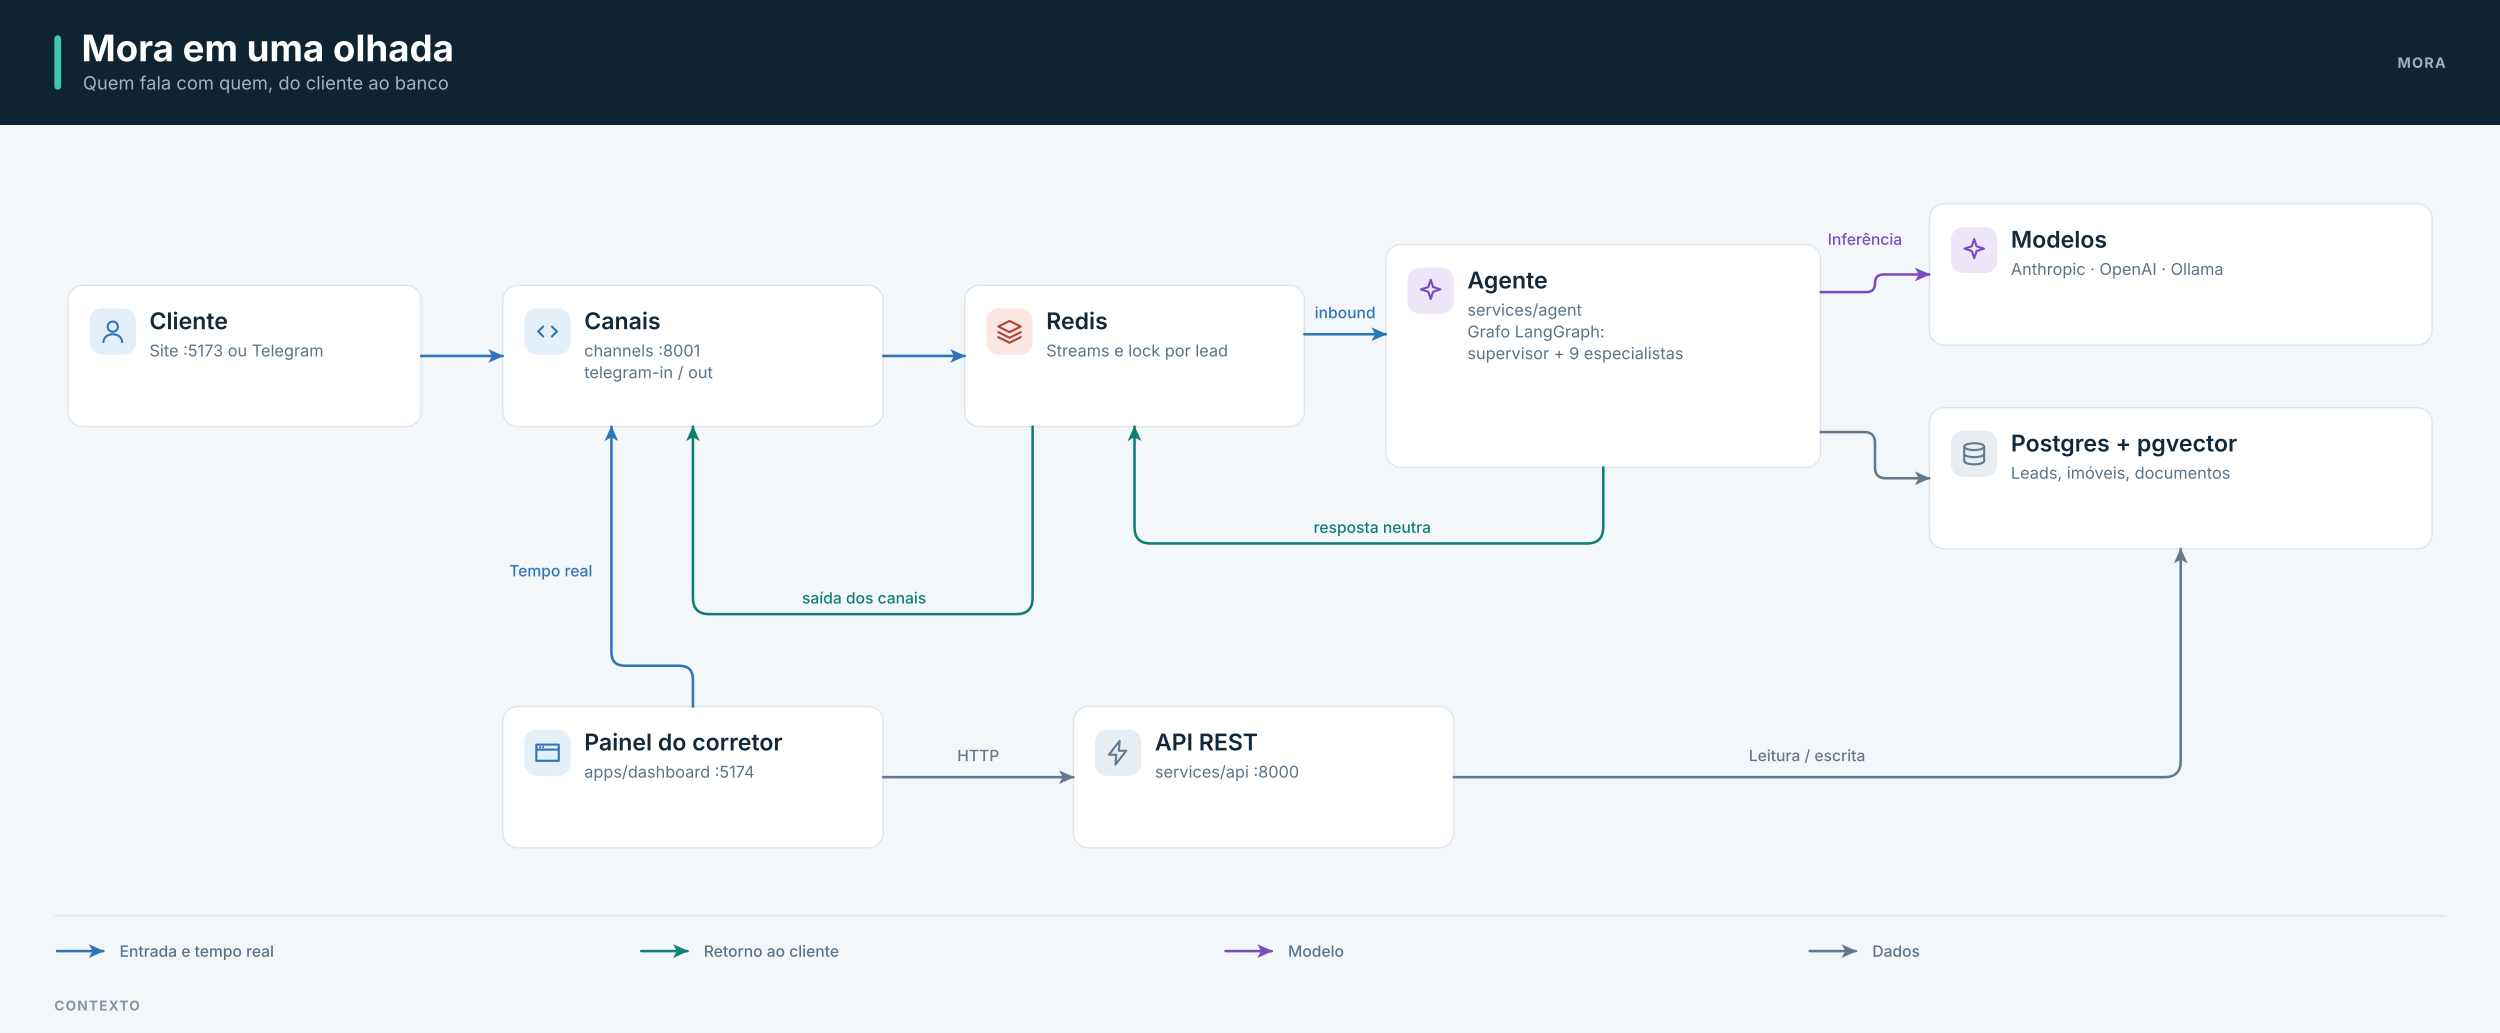
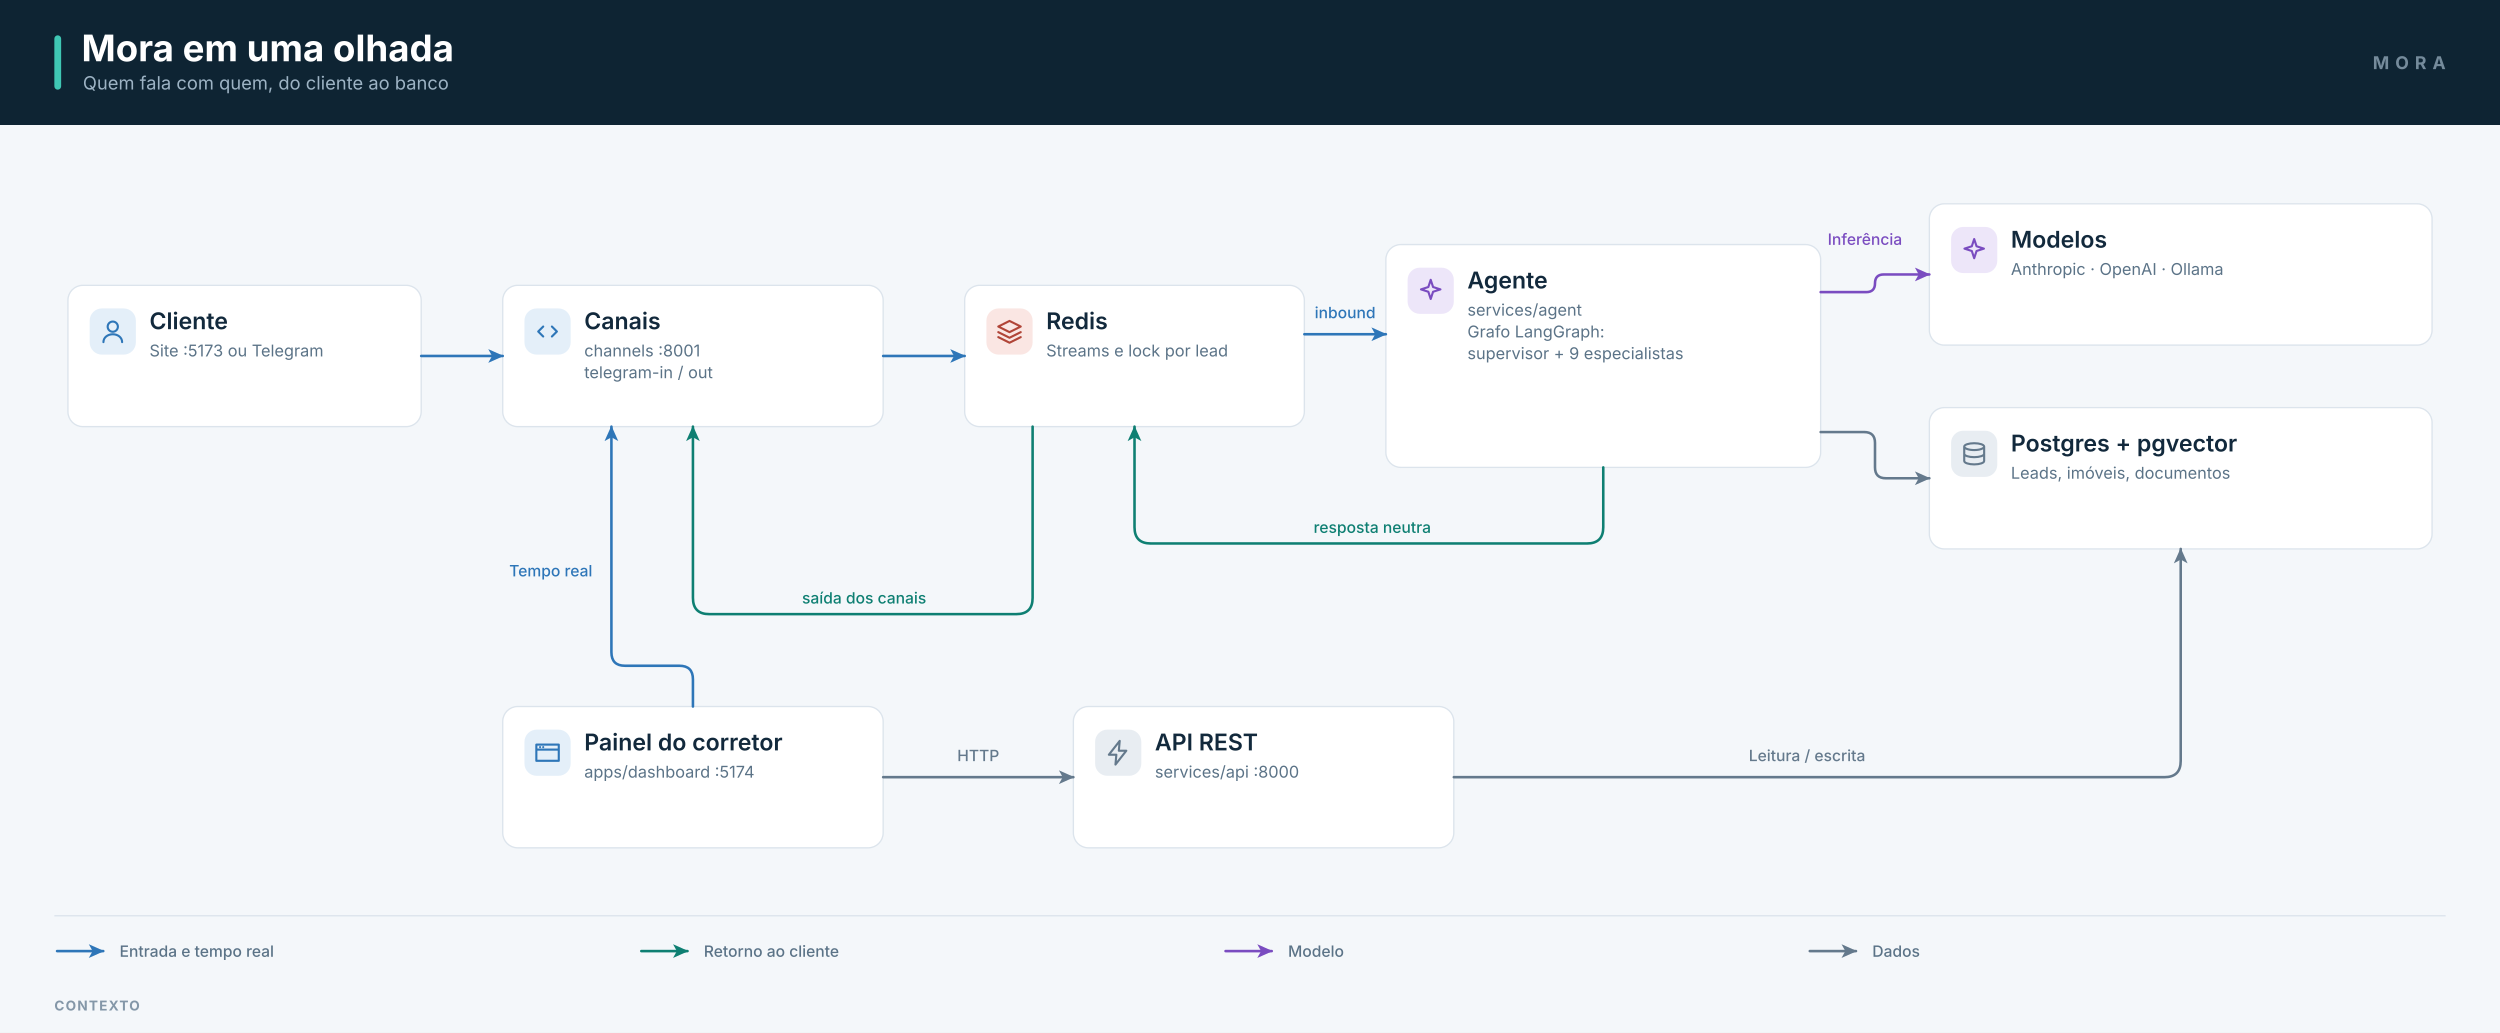
<svg xmlns="http://www.w3.org/2000/svg" viewBox="0 0 1840 760" width="1840" height="760" role="img" aria-label="Cliente entra pelo site ou pelo Telegram, os canais publicam no Redis, o agente consome, fala com o modelo e grava no Postgres; o painel do corretor lê pela API.">
  <style>
  text{font-family:Inter,'Segoe UI',system-ui,-apple-system,'Helvetica Neue',Arial,sans-serif;dominant-baseline:middle}
  .t-tit{font-size:17px;font-weight:600;fill:#12293C}
  .t-tit-s{font-size:14.5px;font-weight:600;fill:#12293C}
  .t-sub{font-size:12px;font-weight:400;fill:#5B7387}
  .t-sub-s{font-size:11px;font-weight:400;fill:#5B7387}
  .t-mini{font-size:10.5px;font-weight:400;fill:#8497A8}
  .t-grp{font-size:12px;font-weight:700;fill:#2C5F84;letter-spacing:.07em}
  .t-grp-s{font-size:11px;font-weight:400;fill:#8497A8}
  .t-seta{font-size:11.5px;font-weight:500}
  .t-leg{font-size:11.5px;font-weight:500;fill:#5B7387}
  .t-rod{font-size:10px;font-weight:700;fill:#8497A8;letter-spacing:.09em}
  .t-cab{font-size:27px;font-weight:700;fill:#FFFFFF}
  .t-cab-s{font-size:13.5px;font-weight:400;fill:#9DB3C4}
-   .t-cab-r{font-size:10.5px;font-weight:700;fill:#9DB3C4;letter-spacing:.09em}
+   .t-cab-r{font-size:13px;font-weight:700;fill:#9DB3C4;letter-spacing:.34em;opacity:.72}
  .cartao{fill:#FFFFFF;stroke:#DCE4EC;stroke-width:1}
  .grupo{fill:#E9F1F8;stroke:#D5E2EE;stroke-width:1}
  .linha{stroke:#DCE4EC;stroke-width:1}
  .s-azul{stroke:#2E76B8} .f-azul{fill:#2E76B8} .x-azul{fill:#2E76B8}
  .s-verde{stroke:#0E7F72} .f-verde{fill:#0E7F72} .x-verde{fill:#0E7F72}
  .s-roxo{stroke:#7A4CC0} .f-roxo{fill:#7A4CC0} .x-roxo{fill:#7A4CC0}
  .s-cinza{stroke:#64798C} .f-cinza{fill:#64798C} .x-cinza{fill:#64798C}
  .s-ambar{stroke:#A9701A} .f-ambar{fill:#A9701A} .x-ambar{fill:#A9701A}
  .s-vermelho{stroke:#B04437} .f-vermelho{fill:#B04437} .x-vermelho{fill:#B04437}
  .s-tinta2{stroke:#5B7387} .f-tinta2{fill:#5B7387} .x-tinta2{fill:#5B7387}
  .aresta{fill:none;stroke-width:1.9;stroke-linecap:round;stroke-linejoin:round}
</style>
  <defs>
    <marker id="p-azul" viewBox="0 0 10 10" refX="8.5" refY="5" markerWidth="7" markerHeight="7" orient="auto-start-reverse">
      <path d="M0.5 1.2 9 5 0.5 8.8 2.6 5z" class="f-azul" />
    </marker>
    <marker id="p-verde" viewBox="0 0 10 10" refX="8.5" refY="5" markerWidth="7" markerHeight="7" orient="auto-start-reverse">
      <path d="M0.5 1.2 9 5 0.5 8.8 2.6 5z" class="f-verde" />
    </marker>
    <marker id="p-roxo" viewBox="0 0 10 10" refX="8.5" refY="5" markerWidth="7" markerHeight="7" orient="auto-start-reverse">
      <path d="M0.5 1.2 9 5 0.5 8.8 2.6 5z" class="f-roxo" />
    </marker>
    <marker id="p-cinza" viewBox="0 0 10 10" refX="8.5" refY="5" markerWidth="7" markerHeight="7" orient="auto-start-reverse">
      <path d="M0.5 1.2 9 5 0.5 8.8 2.6 5z" class="f-cinza" />
    </marker>
    <marker id="p-ambar" viewBox="0 0 10 10" refX="8.5" refY="5" markerWidth="7" markerHeight="7" orient="auto-start-reverse">
      <path d="M0.5 1.2 9 5 0.5 8.8 2.6 5z" class="f-ambar" />
    </marker>
    <marker id="p-vermelho" viewBox="0 0 10 10" refX="8.5" refY="5" markerWidth="7" markerHeight="7" orient="auto-start-reverse">
      <path d="M0.5 1.2 9 5 0.5 8.8 2.6 5z" class="f-vermelho" />
    </marker>
    <marker id="p-tinta2" viewBox="0 0 10 10" refX="8.5" refY="5" markerWidth="7" markerHeight="7" orient="auto-start-reverse">
      <path d="M0.5 1.2 9 5 0.5 8.8 2.6 5z" class="f-tinta2" />
    </marker>
  </defs>
  <rect width="1840" height="760" fill="#F4F7FA" />
  <rect width="1840" height="92" fill="#0E2433" />
  <rect x="40" y="26" width="5" height="40" rx="2.5" fill="#3FC7B4" />
  <text x="60" y="35.0" class="t-cab">Mora em uma olhada</text>
  <text x="61" y="61.0" class="t-cab-s">Quem fala com quem, do cliente ao banco</text>
  <text x="1800" y="46.0" class="t-cab-r" text-anchor="end">MORA</text>
  <rect x="50" y="210" width="260" height="104" rx="11" class="cartao" />
  <rect x="66" y="227" width="34" height="34" rx="9" fill="#E4EFF9" />
  <g transform="translate(72.0,233.0) scale(0.9167)" fill="none" stroke="#2E76B8" stroke-width="1.7" stroke-linecap="round" stroke-linejoin="round">
    <path d="M12 12.2a4.1 4.1 0 1 0 0-8.2 4.1 4.1 0 0 0 0 8.2zM4.5 20.5c0-3.7 3.4-6.3 7.5-6.3s7.5 2.6 7.5 6.3" />
  </g>
  <text x="110" y="236" class="t-tit">Cliente</text>
  <text x="110" y="258" class="t-sub">Site :5173 ou Telegram</text>
  <rect x="370" y="210" width="280" height="104" rx="11" class="cartao" />
  <rect x="386" y="227" width="34" height="34" rx="9" fill="#E4EFF9" />
  <g transform="translate(392.0,233.0) scale(0.9167)" fill="none" stroke="#2E76B8" stroke-width="1.7" stroke-linecap="round" stroke-linejoin="round">
    <path d="M8.5 8 4.5 12l4 4M15.5 8l4 4-4 4" />
  </g>
  <text x="430" y="236" class="t-tit">Canais</text>
  <text x="430" y="258" class="t-sub">channels :8001</text>
  <text x="430" y="274" class="t-sub">telegram-in / out</text>
  <rect x="710" y="210" width="250" height="104" rx="11" class="cartao" />
  <rect x="726" y="227" width="34" height="34" rx="9" fill="#FAE6E3" />
  <g transform="translate(732.0,233.0) scale(0.9167)" fill="none" stroke="#B04437" stroke-width="1.7" stroke-linecap="round" stroke-linejoin="round">
    <path d="M12 3.5 3 8l9 4.5L21 8zM3 12.5 12 17l9-4.5M3 16.5 12 21l9-4.5" />
  </g>
  <text x="770" y="236" class="t-tit">Redis</text>
  <text x="770" y="258" class="t-sub">Streams e lock por lead</text>
  <rect x="1020" y="180" width="320" height="164" rx="11" class="cartao" />
  <rect x="1036" y="197" width="34" height="34" rx="9" fill="#EDE6F9" />
  <g transform="translate(1042.0,203.0) scale(0.9167)" fill="none" stroke="#7A4CC0" stroke-width="1.7" stroke-linecap="round" stroke-linejoin="round">
    <path d="M12 3.2 13.9 9 19.8 10.9 13.9 12.8 12 18.6 10.1 12.8 4.2 10.9 10.1 9z" />
  </g>
  <text x="1080" y="206" class="t-tit">Agente</text>
  <text x="1080" y="228" class="t-sub">services/agent</text>
  <text x="1080" y="244" class="t-sub">Grafo LangGraph:</text>
  <text x="1080" y="260" class="t-sub">supervisor + 9 especialistas</text>
  <rect x="1420" y="150" width="370" height="104" rx="11" class="cartao" />
  <rect x="1436" y="167" width="34" height="34" rx="9" fill="#EDE6F9" />
  <g transform="translate(1442.0,173.0) scale(0.9167)" fill="none" stroke="#7A4CC0" stroke-width="1.7" stroke-linecap="round" stroke-linejoin="round">
    <path d="M12 3.2 13.9 9 19.8 10.9 13.9 12.8 12 18.6 10.1 12.8 4.2 10.9 10.1 9z" />
  </g>
  <text x="1480" y="176" class="t-tit">Modelos</text>
  <text x="1480" y="198" class="t-sub">Anthropic · OpenAI · Ollama</text>
  <rect x="1420" y="300" width="370" height="104" rx="11" class="cartao" />
  <rect x="1436" y="317" width="34" height="34" rx="9" fill="#E8EDF2" />
  <g transform="translate(1442.0,323.0) scale(0.9167)" fill="none" stroke="#64798C" stroke-width="1.7" stroke-linecap="round" stroke-linejoin="round">
    <path d="M12 3.5c4.4 0 8 1.2 8 2.7S16.4 9 12 9 4 7.7 4 6.2 7.6 3.5 12 3.5zM4 6.2v11.6c0 1.5 3.6 2.7 8 2.7s8-1.2 8-2.7V6.2M4 12c0 1.5 3.6 2.7 8 2.7s8-1.2 8-2.7" />
  </g>
  <text x="1480" y="326" class="t-tit">Postgres + pgvector</text>
  <text x="1480" y="348" class="t-sub">Leads, imóveis, documentos</text>
  <rect x="370" y="520" width="280" height="104" rx="11" class="cartao" />
  <rect x="386" y="537" width="34" height="34" rx="9" fill="#E4EFF9" />
  <g transform="translate(392.0,543.0) scale(0.9167)" fill="none" stroke="#2E76B8" stroke-width="1.7" stroke-linecap="round" stroke-linejoin="round">
    <path d="M3 5.5h18v13H3zM3 9.5h18M6 7.5h.01M8.5 7.5h.01" />
  </g>
  <text x="430" y="546" class="t-tit">Painel do corretor</text>
  <text x="430" y="568" class="t-sub">apps/dashboard :5174</text>
  <rect x="790" y="520" width="280" height="104" rx="11" class="cartao" />
  <rect x="806" y="537" width="34" height="34" rx="9" fill="#E8EDF2" />
  <g transform="translate(812.0,543.0) scale(0.9167)" fill="none" stroke="#64798C" stroke-width="1.7" stroke-linecap="round" stroke-linejoin="round">
    <path d="M13.2 2.5 4.5 13.6h6l-.7 7.9 8.7-11.1h-6z" />
  </g>
  <text x="850" y="546" class="t-tit">API REST</text>
  <text x="850" y="568" class="t-sub">services/api :8000</text>
  <path d="M310.0 262.0 L370.0 262.0" class="aresta s-azul" marker-end="url(#p-azul)" />
  <path d="M650.0 262.0 L710.0 262.0" class="aresta s-azul" marker-end="url(#p-azul)" />
  <path d="M960.0 246.0 L1020.0 246.0" class="aresta s-azul" marker-end="url(#p-azul)" />
  <text x="990" y="230" class="t-seta x-azul" text-anchor="middle">inbound</text>
  <path d="M1180.0 344.0 L1180.0 388.0 Q1180.0 400.0 1168.0 400.0 L847.0 400.0 Q835.0 400.0 835.0 388.0 L835.0 314.0" class="aresta s-verde" marker-end="url(#p-verde)" />
  <text x="1010" y="388" class="t-seta x-verde" text-anchor="middle">resposta neutra</text>
  <path d="M760.0 314.0 L760.0 440.0 Q760.0 452.0 748.0 452.0 L522.0 452.0 Q510.0 452.0 510.0 440.0 L510.0 314.0" class="aresta s-verde" marker-end="url(#p-verde)" />
  <text x="636" y="440" class="t-seta x-verde" text-anchor="middle">saída dos canais</text>
  <path d="M1340.0 215.0 L1373.5 215.0 Q1380.0 215.0 1380.0 208.5 L1380.0 208.5 Q1380.0 202.0 1386.5 202.0 L1420.0 202.0" class="aresta s-roxo" marker-end="url(#p-roxo)" />
  <text x="1400" y="176" class="t-seta x-roxo" text-anchor="end">Inferência</text>
  <path d="M1340.0 318.0 L1372.0 318.0 Q1380.0 318.0 1380.0 326.0 L1380.0 344.0 Q1380.0 352.0 1388.0 352.0 L1420.0 352.0" class="aresta s-cinza" marker-end="url(#p-cinza)" />
  <path d="M650.0 572.0 L790.0 572.0" class="aresta s-cinza" marker-end="url(#p-cinza)" />
  <text x="720" y="556" class="t-seta x-cinza" text-anchor="middle">HTTP</text>
  <path d="M1070.0 572.0 L1593.0 572.0 Q1605.0 572.0 1605.0 560.0 L1605.0 404.0" class="aresta s-cinza" marker-end="url(#p-cinza)" />
  <text x="1330" y="556" class="t-seta x-cinza" text-anchor="middle">Leitura / escrita</text>
  <path d="M510.0 520.0 L510.0 500.0 Q510.0 490.0 500.0 490.0 L460.0 490.0 Q450.0 490.0 450.0 480.0 L450.0 314.0" class="aresta s-azul" marker-end="url(#p-azul)" />
  <text x="436" y="420" class="t-seta x-azul" text-anchor="end">Tempo real</text>
  <line x1="40" y1="674" x2="1800" y2="674" class="linha" />
  <path d="M42.0 700h34" class="aresta s-azul" marker-end="url(#p-azul)" />
  <text x="88.0" y="700" class="t-leg">Entrada e tempo real</text>
  <path d="M472.0 700h34" class="aresta s-verde" marker-end="url(#p-verde)" />
  <text x="518.0" y="700" class="t-leg">Retorno ao cliente</text>
  <path d="M902.0 700h34" class="aresta s-roxo" marker-end="url(#p-roxo)" />
  <text x="948.0" y="700" class="t-leg">Modelo</text>
  <path d="M1332.0 700h34" class="aresta s-cinza" marker-end="url(#p-cinza)" />
  <text x="1378.0" y="700" class="t-leg">Dados</text>
  <text x="40" y="740" class="t-rod">CONTEXTO</text>
</svg>
